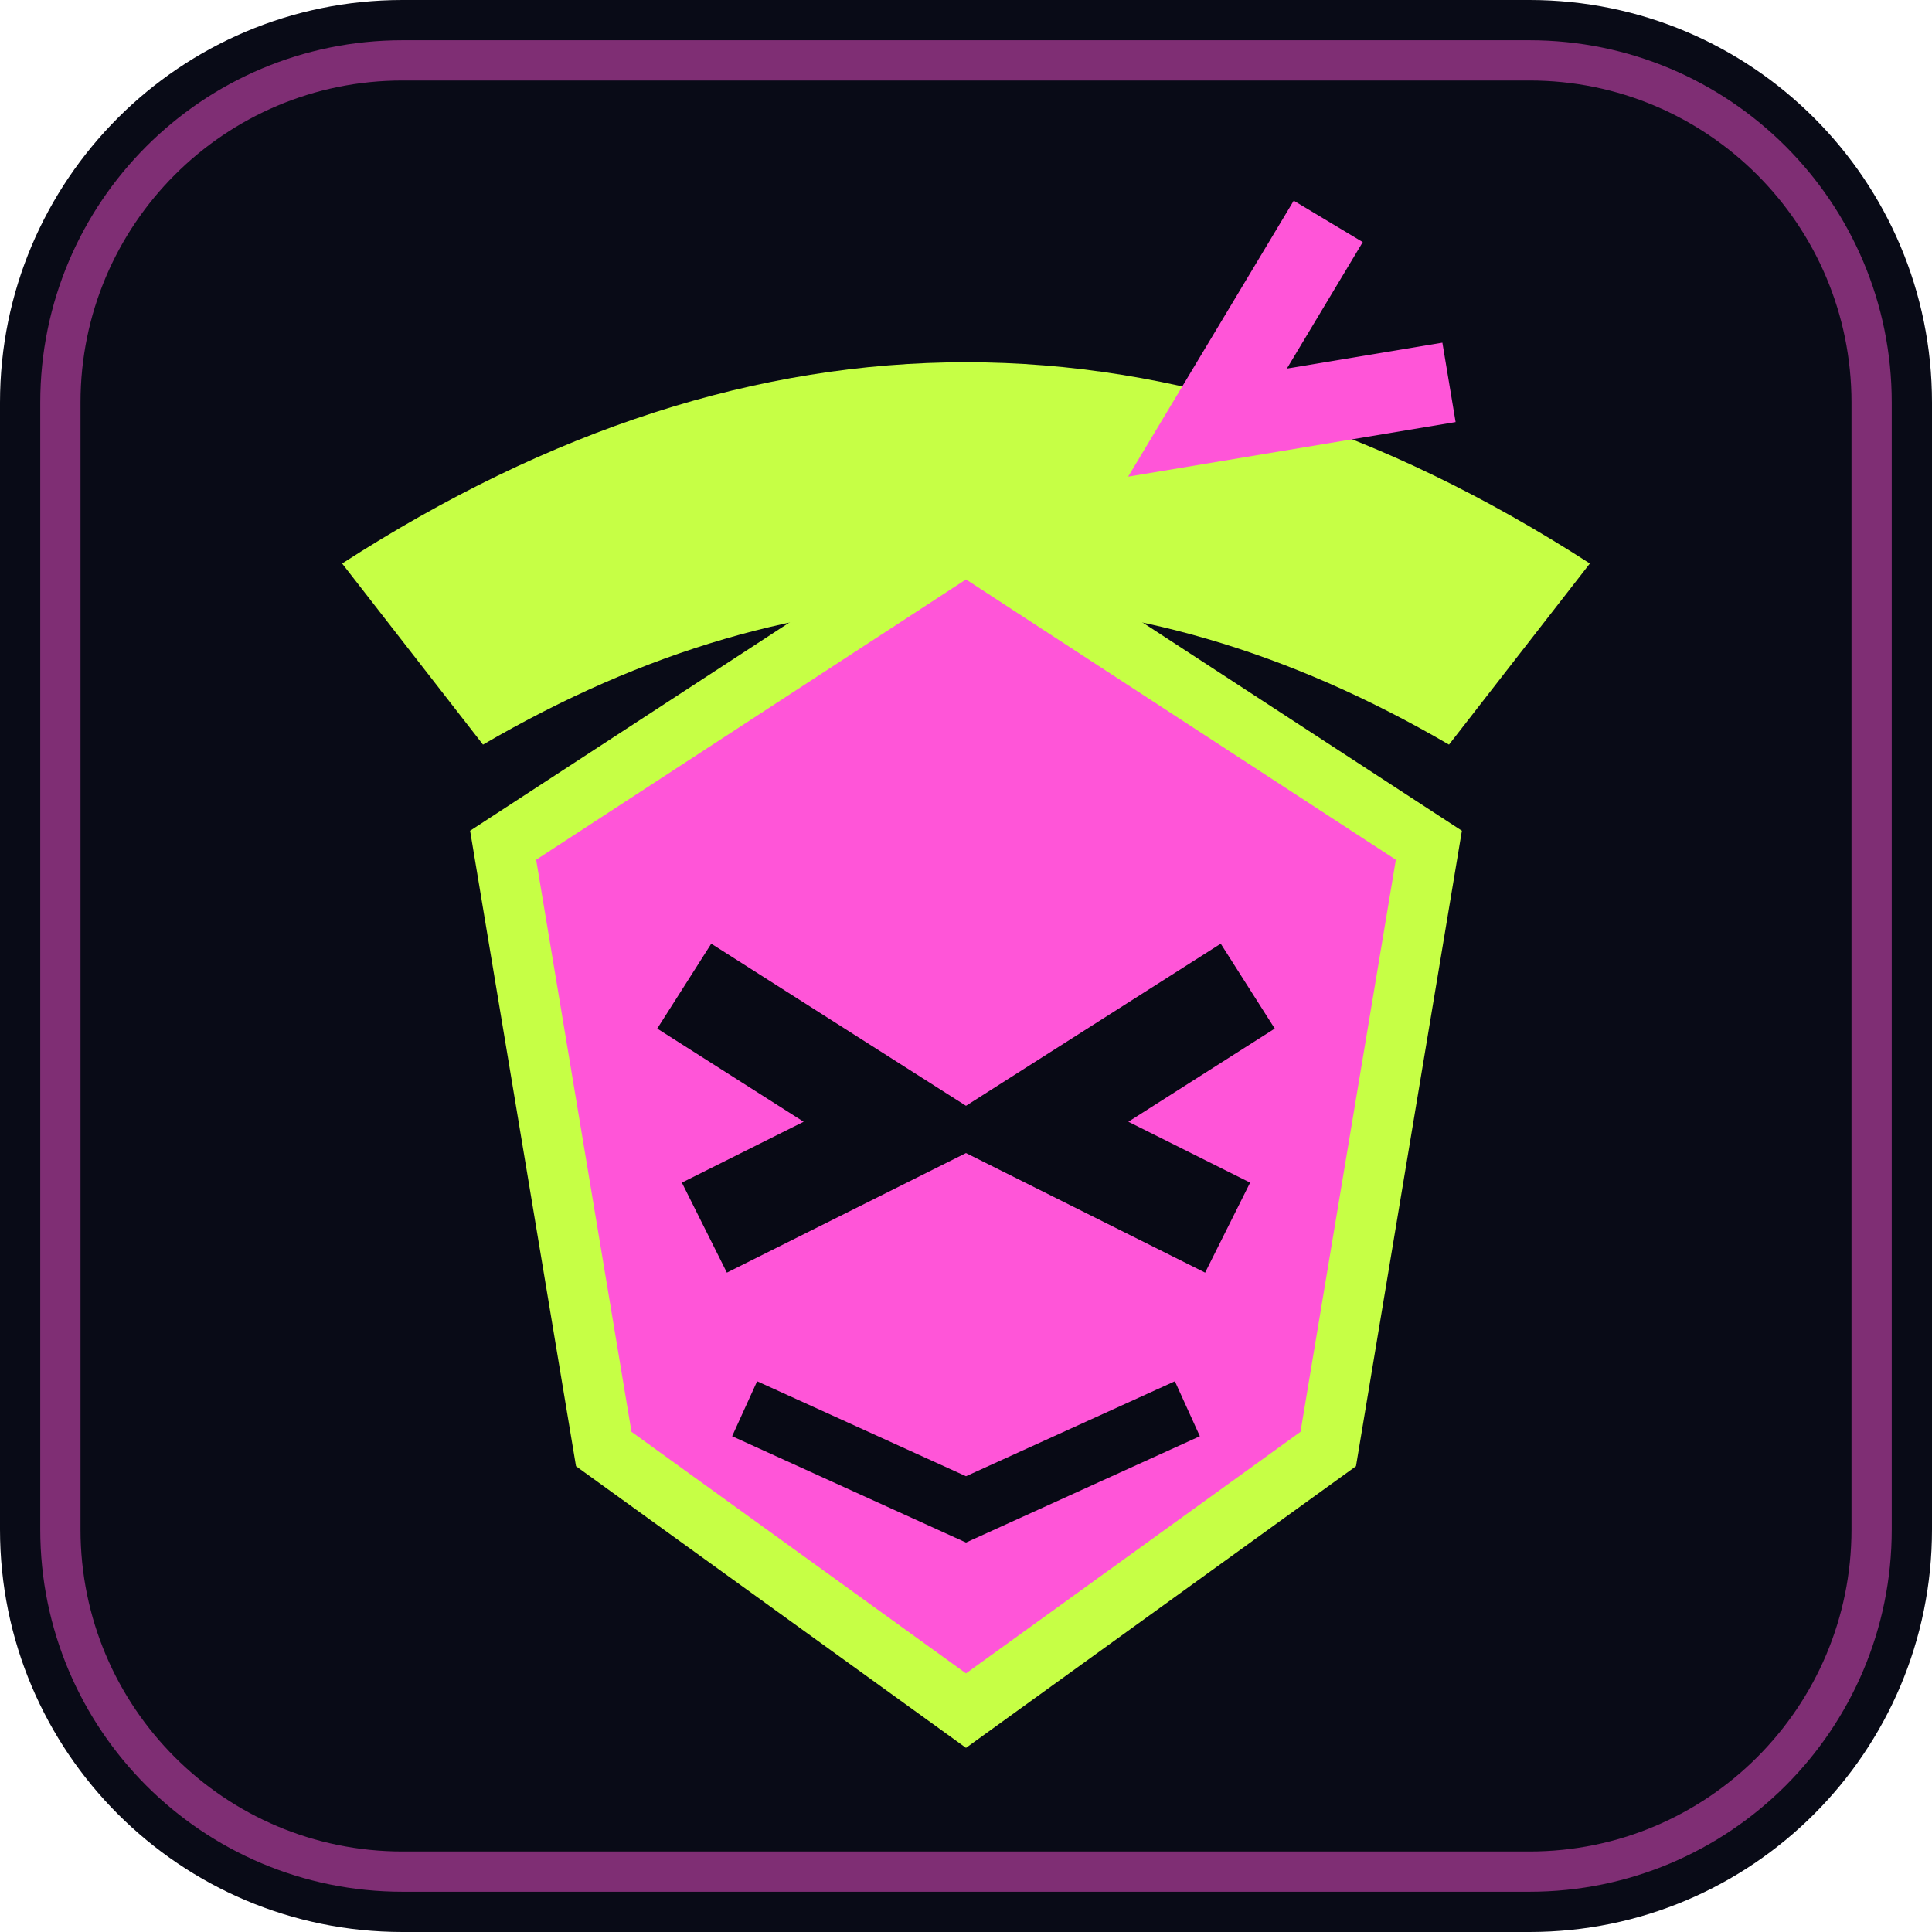
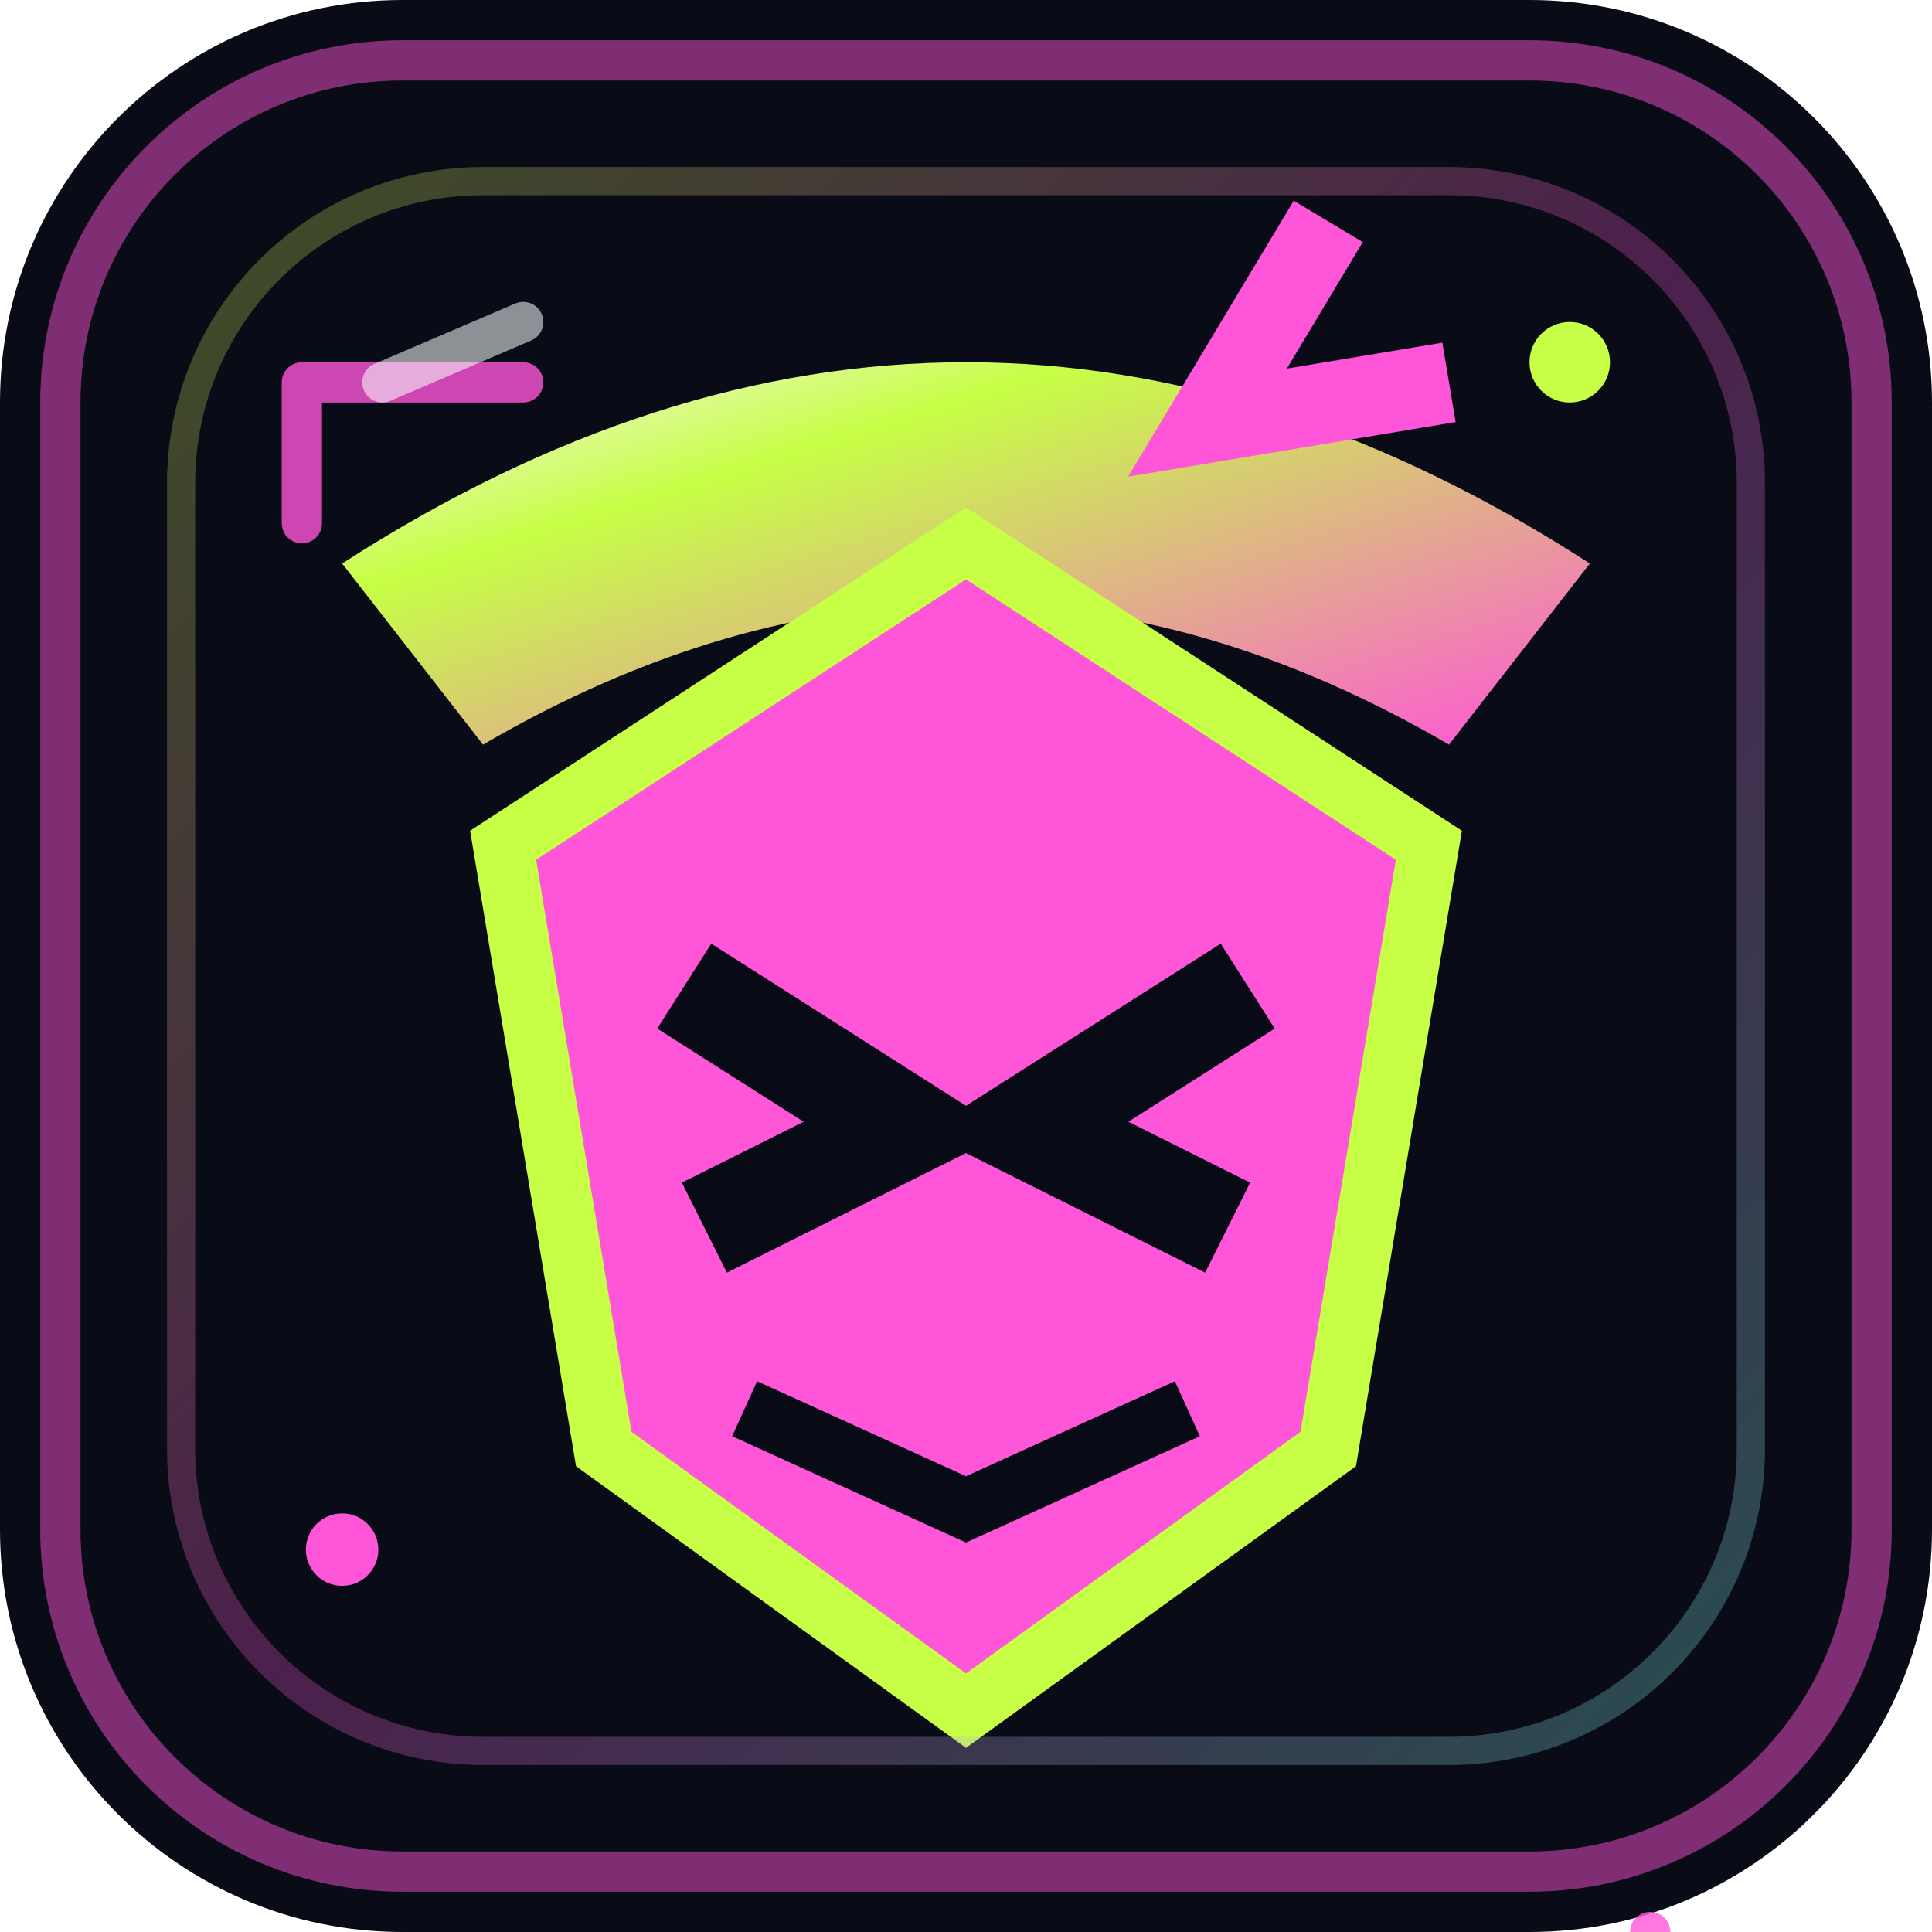
- <svg xmlns="http://www.w3.org/2000/svg" viewBox="0 0 96 96" role="img" aria-label="Shattered Halo">
+ <svg xmlns="http://www.w3.org/2000/svg" viewBox="0 0 96 96" role="img" aria-labelledby="title desc">
+   <defs>
+     <linearGradient id="dt-material" x1="0" y1="0" x2="1" y2="1">
+       <stop stop-color="#fff2fe" />
+       <stop offset=".3" stop-color="#c6ff45" />
+       <stop offset="1" stop-color="#ff55d8" />
+     </linearGradient>
+     <linearGradient id="dt-rim" x1="0" y1="0" x2="1" y2="1">
+       <stop stop-color="#c6ff45" />
+       <stop offset=".5" stop-color="#ff55d8" />
+       <stop offset="1" stop-color="#79ffe7" />
+     </linearGradient>
+   </defs>
  <rect width="96" height="96" rx="20" fill="#090b17" />
  <rect x="3" y="3" width="90" height="90" rx="17" fill="none" stroke="#ff55d8" stroke-opacity=".48" stroke-width="2" />
-   <path d="M17 28Q48 8 79 28L72 37Q48 23 24 37Z" fill="#c6ff45" />
+   <path d="M17 28Q48 8 79 28L72 37Q48 23 24 37Z" fill="url(#dt-material)" />
  <path d="M48 27 25 42 30 72 48 85 66 72 71 42Z" fill="#ff55d8" stroke="#c6ff45" stroke-width="3" />
  <path d="M34 49 45 56 35 61M62 49 51 56 61 61" fill="none" stroke="#080a15" stroke-width="5" />
  <path d="M37 70 48 75 59 70" stroke="#080a15" stroke-width="3" fill="none" />
  <path d="M66 11 60 21 72 19" fill="none" stroke="#ff55d8" stroke-width="4" />
+   <g id="dt-premium-trim" stroke-linejoin="round" stroke-linecap="round">
+     <rect x="9" y="9" width="78" height="78" rx="15" fill="none" stroke="url(#dt-rim)" stroke-width="1.4" opacity=".28" />
+     <path d="M15 26v-7h11m66 86h-10v-9" fill="none" stroke="#ff55d8" stroke-width="2" opacity=".8" />
+     <path d="m19 19 7-3" stroke="#f9ffff" stroke-width="2" opacity=".55" />
+     <circle cx="78" cy="18" r="2" fill="#c6ff45" />
+     <circle cx="17" cy="77" r="1.8" fill="#ff55d8" />
+   </g>
</svg>
